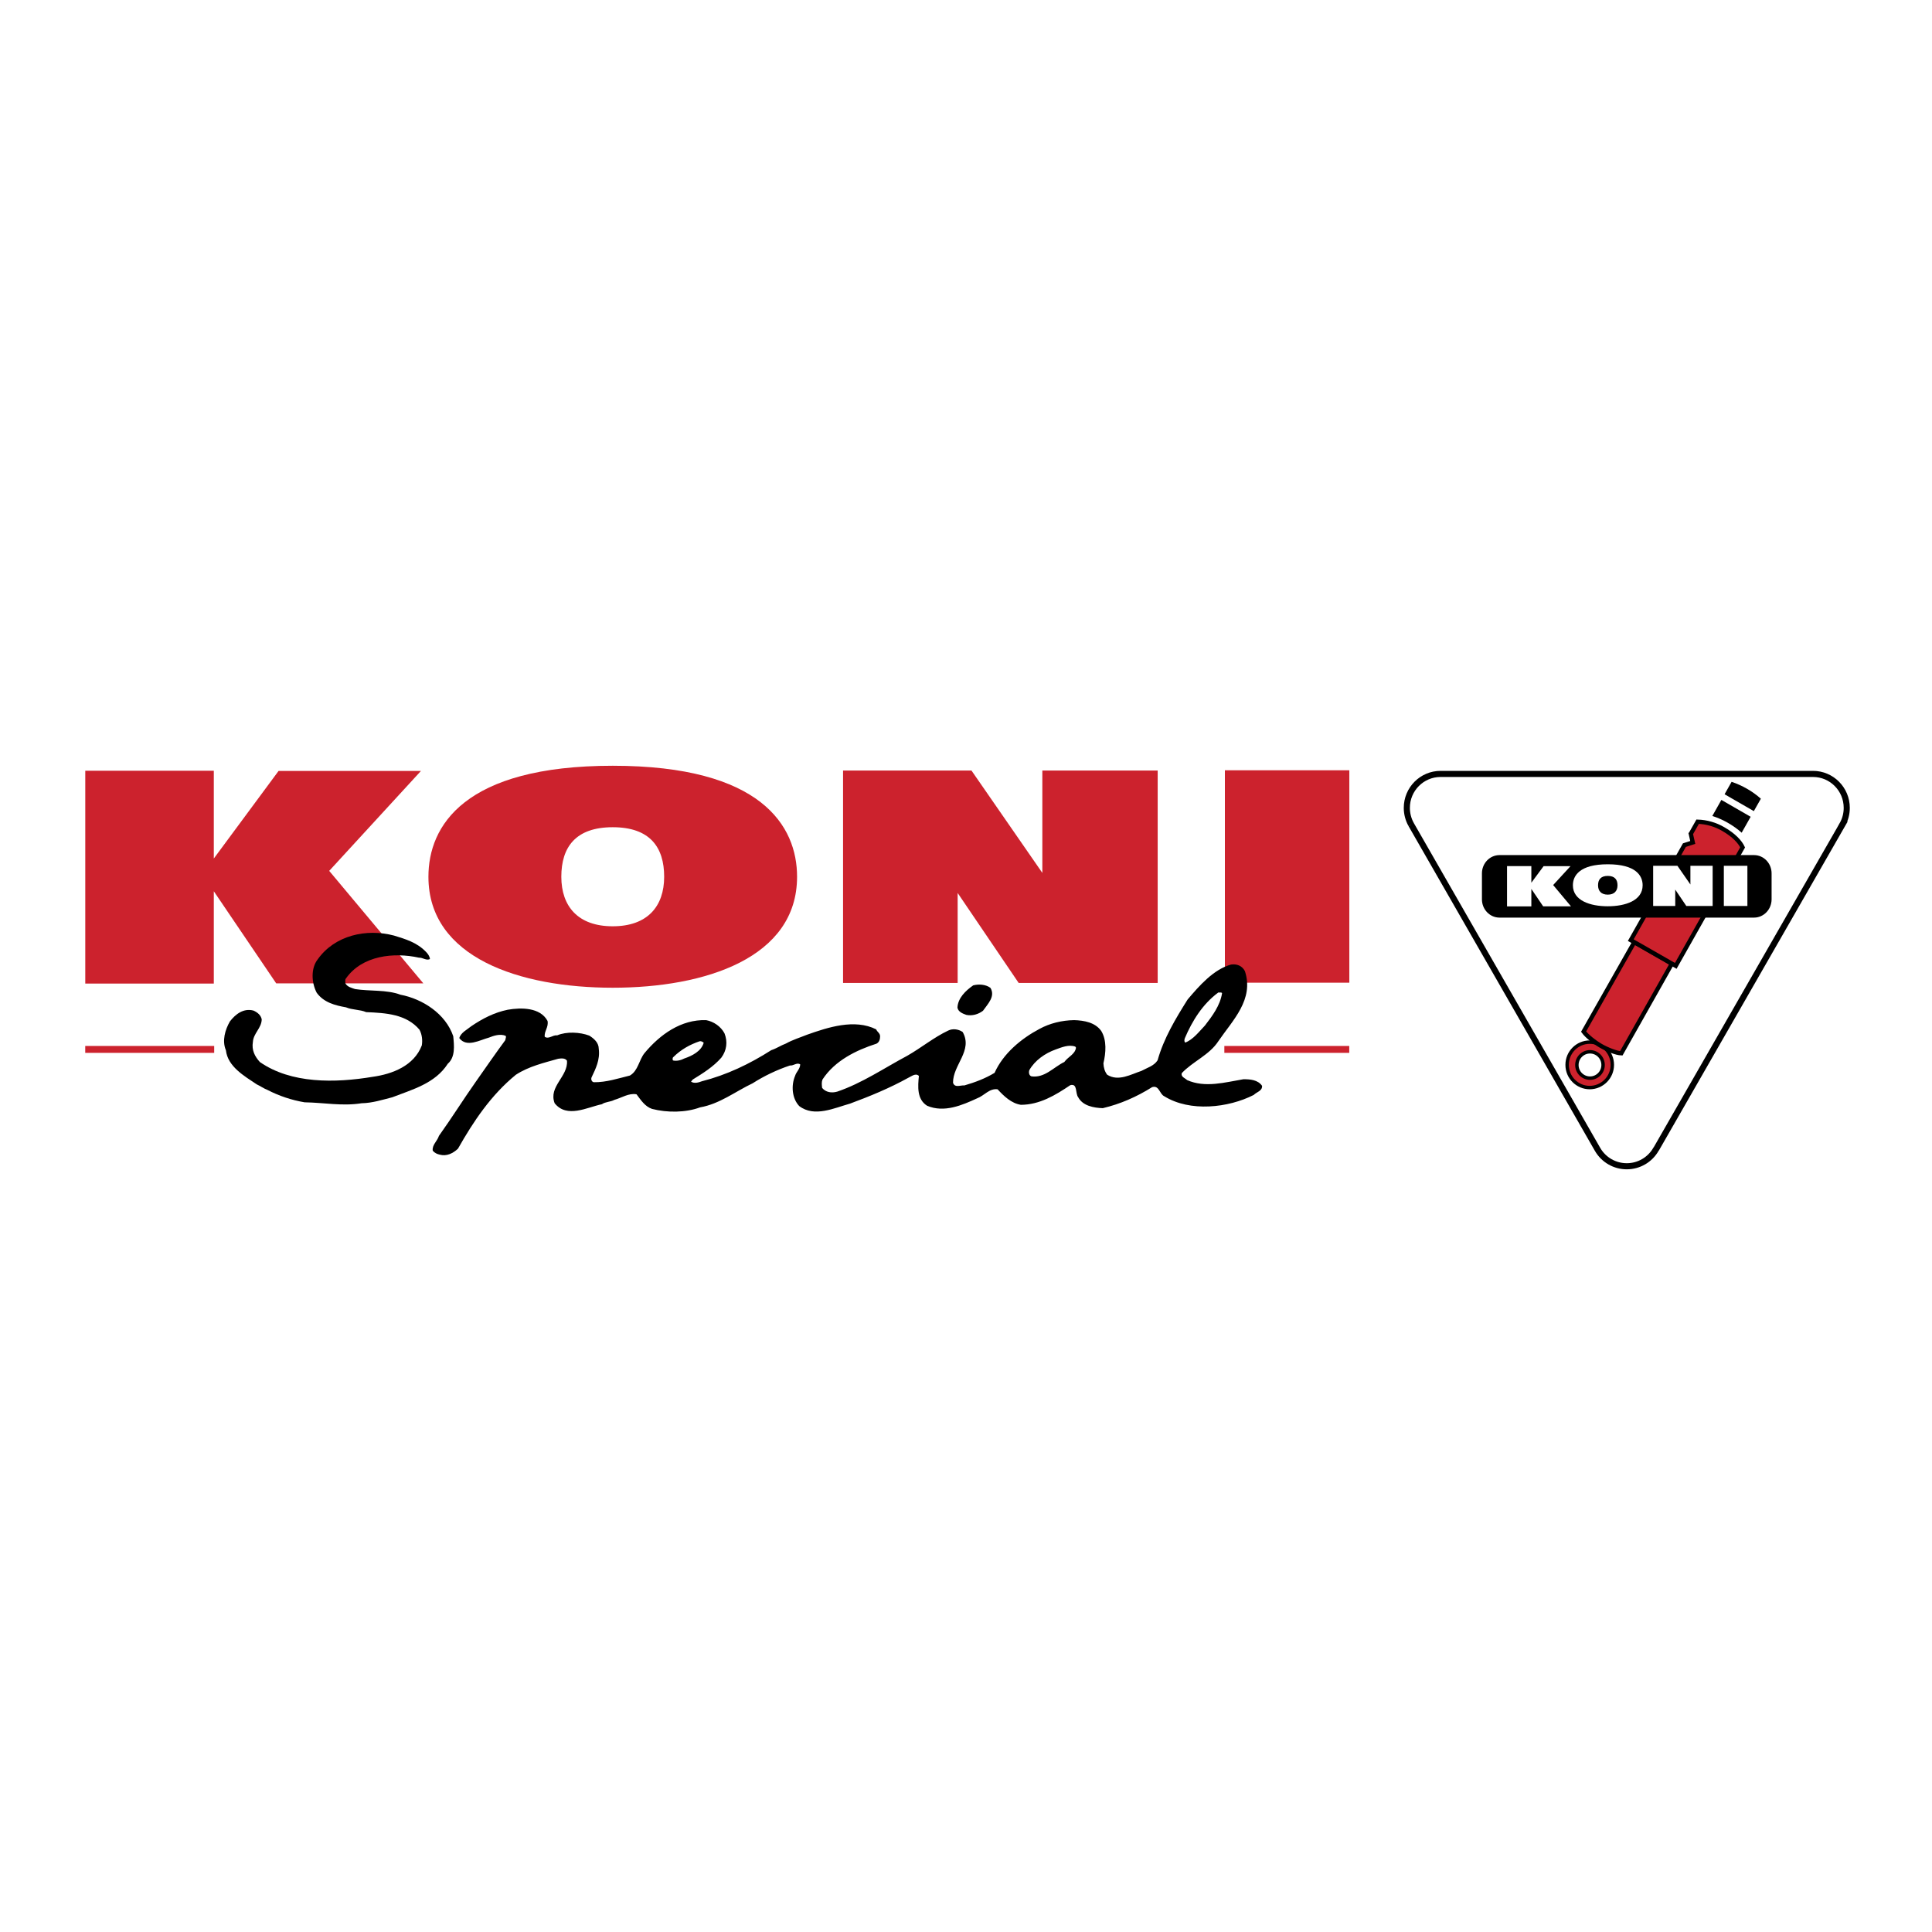
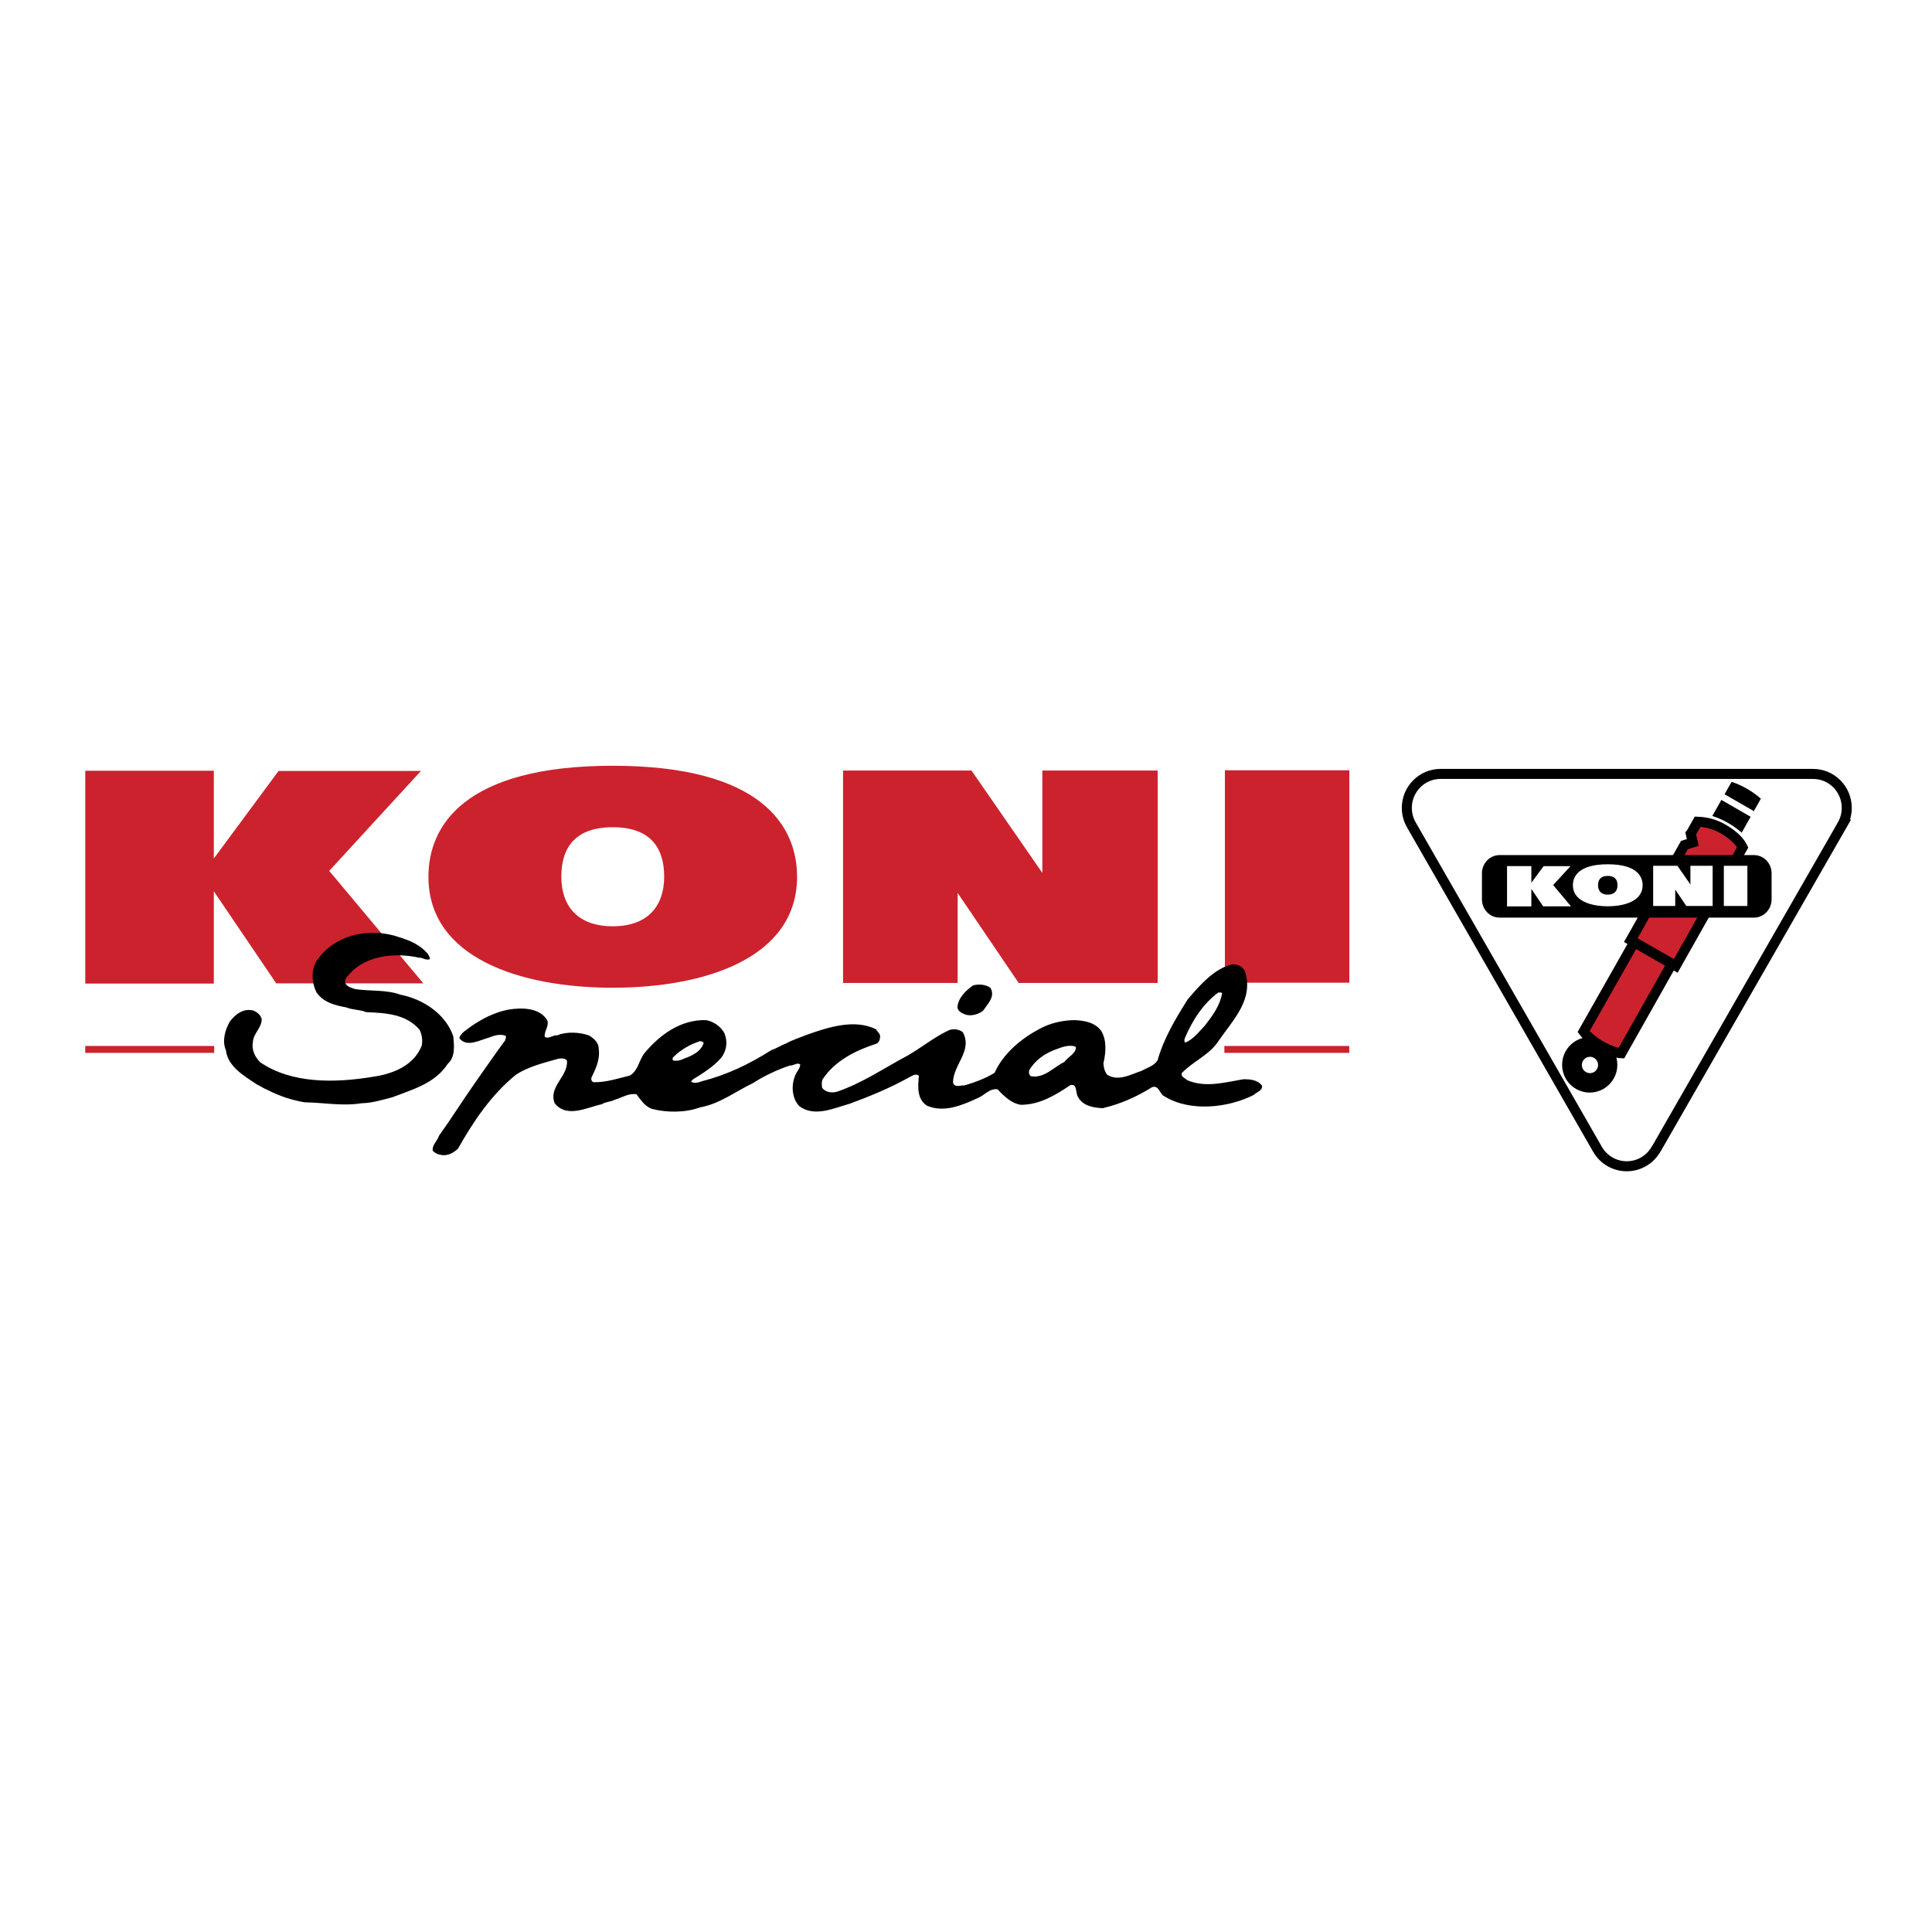
<svg xmlns="http://www.w3.org/2000/svg" width="2500" height="2500" viewBox="0 0 192.756 192.756">
  <path fillRule="evenodd" clipRule="evenodd" fill="#fff" d="M0 0h192.756v192.756H0V0z" />
  <path d="M140.795 82.271l-.002-.005a3.401 3.401 0 0 1-.434-1.665c0-1.87 1.506-3.387 3.367-3.387h37.158c1.859 0 3.367 1.517 3.367 3.387 0 .608-.158 1.179-.438 1.671h.002L165.27 114.59l-.053.074a3.356 3.356 0 0 1-4.6 1.239 3.37 3.37 0 0 1-1.221-1.218v.001l-18.601-32.415z" fillRule="evenodd" clipRule="evenodd" fill="#fff" />
-   <path d="M140.795 82.271l-.002-.005a3.401 3.401 0 0 1-.434-1.665c0-1.87 1.506-3.387 3.367-3.387h37.158c1.859 0 3.367 1.517 3.367 3.387 0 .608-.158 1.179-.438 1.671h.002L165.27 114.59l-.053.074a3.357 3.357 0 0 1-5.821.021v.001l-18.601-32.415" fill="none" stroke="#000" stroke-width=".609" stroke-miterlimit="2.613" />
-   <path d="M157.326 106.253c0-.726.584-1.315 1.307-1.315s1.307.59 1.307 1.315c0 .727-.584 1.315-1.307 1.314a1.309 1.309 0 0 1-1.307-1.314zm1.279 2.254a2.263 2.263 0 0 0 2.256-2.269 2.261 2.261 0 0 0-2.256-2.266 2.26 2.26 0 0 0-2.252 2.266 2.261 2.261 0 0 0 2.252 2.269z" fillRule="evenodd" clipRule="evenodd" fill="#cc222d" stroke="#000" stroke-width=".342" stroke-miterlimit="2.613" />
-   <path d="M166.805 96.145l-5.047 8.942c-.494-.013-1.426-.391-2.033-.739-.604-.347-1.381-.95-1.729-1.425l5.059-8.926 3.75 2.148z" fillRule="evenodd" clipRule="evenodd" fill="#cc222d" stroke="#000" stroke-width=".427" stroke-miterlimit="2.613" />
-   <path d="M173.182 85.75l-.881.249.242.883-5.352 9.484-4.488-2.568 5.35-9.48.834-.268-.195-.863c.006-.006-.004.008 0 0 .271-.477.635-1.124.682-1.206a5.41 5.41 0 0 1 2.553.734c1.064.608 1.68 1.286 1.936 1.829l-.681 1.206z" fillRule="evenodd" clipRule="evenodd" fill="#cc222d" stroke="#000" stroke-width=".427" stroke-miterlimit="2.613" />
+   <path d="M140.795 82.271l-.002-.005a3.401 3.401 0 0 1-.434-1.665c0-1.87 1.506-3.387 3.367-3.387h37.158c1.859 0 3.367 1.517 3.367 3.387 0 .608-.158 1.179-.438 1.671h.002L165.27 114.59l-.053.074a3.357 3.357 0 0 1-5.821.021v.001l-18.601-32.415" fill="none" stroke="#000" strokeWidth=".609" stroke-miterlimit="2.613" />
+   <path d="M157.326 106.253c0-.726.584-1.315 1.307-1.315s1.307.59 1.307 1.315c0 .727-.584 1.315-1.307 1.314a1.309 1.309 0 0 1-1.307-1.314zm1.279 2.254a2.263 2.263 0 0 0 2.256-2.269 2.261 2.261 0 0 0-2.256-2.266 2.26 2.26 0 0 0-2.252 2.266 2.261 2.261 0 0 0 2.252 2.269z" fillRule="evenodd" clipRule="evenodd" fill="#cc222d" stroke="#000" strokeWidth=".342" stroke-miterlimit="2.613" />
+   <path d="M166.805 96.145l-5.047 8.942c-.494-.013-1.426-.391-2.033-.739-.604-.347-1.381-.95-1.729-1.425l5.059-8.926 3.75 2.148z" fillRule="evenodd" clipRule="evenodd" fill="#cc222d" stroke="#000" strokeWidth=".427" stroke-miterlimit="2.613" />
+   <path d="M173.182 85.75l-.881.249.242.883-5.352 9.484-4.488-2.568 5.35-9.48.834-.268-.195-.863c.006-.006-.004.008 0 0 .271-.477.635-1.124.682-1.206a5.41 5.41 0 0 1 2.553.734c1.064.608 1.68 1.286 1.936 1.829l-.681 1.206z" fillRule="evenodd" clipRule="evenodd" fill="#cc222d" stroke="#000" strokeWidth=".427" stroke-miterlimit="2.613" />
  <path d="M172.377 82.086c.51.293.982.626 1.389.992l.898-1.588-2.922-1.682-.902 1.601a8.14 8.14 0 0 1 1.537.677zM174.303 78.697a8.48 8.48 0 0 0-1.541-.694l-.701 1.24 2.92 1.682.701-1.238a8.335 8.335 0 0 0-1.379-.99zM176.752 89.723c0 1.008-.783 1.827-1.752 1.827h-25.395c-.967 0-1.752-.818-1.752-1.827v-2.585c0-1.009.785-1.825 1.752-1.825H175c.969 0 1.752.816 1.752 1.825v2.585z" fillRule="evenodd" clipRule="evenodd" />
  <path d="M159.438 88.325c-.002-.559.268-.936.969-.936.703 0 .973.377.973.936 0 .557-.314.934-.973.934-.657 0-.971-.378-.969-.934zm-2.51 0c0 1.531 1.732 2.094 3.479 2.094 1.748 0 3.479-.563 3.479-2.094 0-.958-.672-2.096-3.479-2.096-2.805 0-3.479 1.137-3.479 2.096zM164.936 86.381h2.421l1.311 1.887h-.016v-1.887h2.219v4.011h-2.625l-1.105-1.635-.002.002v1.633h-2.203v-4.011zM171.988 86.381h2.35v4.011h-2.35v-4.011zM156.736 90.425l-1.777-2.123 1.732-1.886h-2.685l-1.223 1.653v-1.657h-2.426v4.017h2.426v-1.741l1.178 1.737h2.775z" fillRule="evenodd" clipRule="evenodd" fill="#fff" />
  <path d="M56.003 87.474c0-2.948 1.421-4.942 5.13-4.942 3.71 0 5.131 1.994 5.131 4.942 0 2.946-1.658 4.941-5.131 4.941-3.472 0-5.13-1.995-5.13-4.941zm-13.259 0c0 8.096 9.155 11.072 18.39 11.072 9.235 0 18.39-2.976 18.39-11.072 0-5.061-3.552-11.074-18.39-11.074-14.839 0-18.39 6.013-18.39 11.074zM122.207 76.849h12.416v21.194h-12.416V76.849zM84.112 76.876h12.812l7.07 10.213V76.876h11.508v21.193h-13.869l-6.088-8.977v8.977H84.112V76.876zM42.236 98.109l-9.391-11.222L42 76.916H27.794l-6.462 8.739v-8.76H8.508v21.237h12.824V88.92l6.225 9.189h14.679zM8.504 105.046H21.37v-.689H8.504v.689zM122.154 105.046h12.461v-.689h-12.461v.689z" fillRule="evenodd" clipRule="evenodd" fill="#cc222d" />
  <path d="M42.489 94.956c.195.197.372.426.408.73-.371.18-.708-.158-1.099-.14-2.482-.546-5.654-.236-7.277 2.067-.125.126-.053.304-.07.481.196.374.621.462.975.586 1.455.229 3.155.046 4.52.56 2.217.423 4.507 1.896 5.274 4.141.091.944.218 2.086-.542 2.747-1.271 1.981-3.557 2.576-5.54 3.348-.991.251-1.982.575-3.063.595-1.931.309-3.705-.062-5.69-.094a12.628 12.628 0 0 1-3.706-1.238c-.372-.141-.709-.39-1.063-.551-1.243-.833-2.894-1.775-3.075-3.396-.41-.962-.076-2.067.4-2.889.565-.731 1.362-1.339 2.354-1.076.39.179.729.445.817.873-.015.873-.828 1.393-.88 2.247-.141.84.198 1.462.696 2.013 3.124 2.168 7.483 2.104 11.273 1.471 1.948-.273 4.109-1.098 4.883-3.132.087-.534.016-1.105-.234-1.568-1.314-1.548-3.335-1.667-5.32-1.751-.621-.267-1.383-.211-2.003-.477-1.082-.192-2.218-.477-2.928-1.455-.517-.979-.609-2.424.099-3.334 1.713-2.411 4.865-3.096 7.613-2.372 1.153.352 2.288.69 3.178 1.614zM98.816 98.558c.514.854-.264 1.604-.74 2.283-.459.357-1.078.537-1.664.414-.354-.123-.816-.301-.888-.729.051-.963.828-1.697 1.571-2.215.532-.142 1.241-.109 1.721.247z" fillRule="evenodd" clipRule="evenodd" />
  <path d="M124.205 96.89c.928 2.833-1.211 4.888-2.641 6.978-.9 1.393-2.547 2.021-3.66 3.2-.107.375.338.497.533.693 1.809.798 3.775.224 5.617-.085.672-.002 1.436.05 1.863.655.037.516-.531.606-.832.911-2.531 1.29-6.357 1.728-8.93.129-.479-.23-.5-1.122-1.209-.906-1.539.966-3.166 1.683-4.92 2.097-.906-.031-1.988-.227-2.449-1.08-.318-.392-.039-1.428-.801-1.211-1.484 1.003-3.061 1.951-4.922 1.956-.939-.142-1.686-.853-2.324-1.546-.814-.123-1.346.645-2.035.896-1.486.683-3.293 1.471-4.995.745-1.03-.641-.927-1.923-.822-2.976-.32-.321-.728.037-1.046.18-1.875 1.04-3.841 1.847-5.824 2.582-1.558.433-3.558 1.399-5.068.245-.729-.767-.82-2.05-.415-3.013.123-.41.495-.679.512-1.144-.32-.23-.656.146-1.029.11a16.895 16.895 0 0 0-3.717 1.773c-1.734.825-3.291 2.06-5.239 2.402-1.453.538-3.296.543-4.802.153-.71-.247-1.101-.87-1.546-1.457-.78-.142-1.487.359-2.213.559-.389.214-.885.18-1.24.431-1.471.306-3.486 1.434-4.713-.095-.643-1.675 1.357-2.659 1.229-4.248-.195-.284-.584-.229-.867-.193-1.452.414-2.94.757-4.232 1.598-2.477 2.021-4.242 4.663-5.777 7.377-.495.464-1.132.786-1.824.592-.247-.054-.495-.159-.691-.391-.09-.569.458-.963.616-1.481 1.325-1.855 2.401-3.589 3.673-5.393.954-1.356 1.977-2.839 2.95-4.159-.001-.144.123-.286.034-.429-.55-.231-1.188-.015-1.683.182-.886.234-2.213 1.021-2.942.043.158-.553.778-.84 1.185-1.178 1.132-.772 2.318-1.38 3.647-1.65 1.345-.235 3.242-.239 3.972 1.113.125.624-.352 1.035-.279 1.587.407.268.779-.197 1.24-.145.938-.396 2.267-.327 3.206.027.481.302.941.711.943 1.316.145 1.104-.314 1.997-.719 2.854-.072.178.001.445.231.48 1.241.016 2.427-.381 3.597-.668.832-.483.898-1.554 1.466-2.25 1.536-1.841 3.641-3.359 6.141-3.277.745.141 1.454.62 1.828 1.314.338.854.216 1.711-.312 2.427-.814.928-1.857 1.57-2.85 2.182l-.176.214c.32.213.763.087 1.081-.038 2.48-.631 4.763-1.724 6.923-3.102.549-.18.938-.467 1.469-.664.672-.375 1.398-.592 2.106-.879 2.071-.735 4.746-1.615 6.893-.533.107.268.39.374.392.694 0 .304-.088.588-.354.731-2.018.647-4.161 1.687-5.395 3.579-.106.286-.07.535-.035.838.373.444.94.532 1.508.37 2.479-.843 4.671-2.346 6.992-3.582 1.379-.786 2.636-1.825 4.068-2.505.46-.233 1.046-.146 1.454.138 1.049 1.852-.983 3.283-.962 5.065.178.534.727.23 1.135.265 1.045-.306 2.07-.682 3.01-1.255.861-1.928 2.648-3.411 4.471-4.379 1.045-.571 2.25-.861 3.473-.881.992.033 2.092.226 2.697 1.08.568.927.465 2.192.219 3.227.018.428.127.821.375 1.14 1.119.711 2.375-.041 3.418-.382.551-.305 1.242-.484 1.611-1.056.615-2.195 1.797-4.158 2.998-6.069 1.166-1.375 2.582-3.002 4.332-3.486.601-.087 1.115.141 1.382.658zm-2.652 2.129c-1.557 1.145-2.6 2.823-3.338 4.554-.053.143-.088.339.037.445.795-.306 1.379-1.091 1.963-1.698.742-.964 1.518-2 1.711-3.23-.072-.125-.25-.036-.373-.071zm-51.751 4.868c-.955.323-1.841.808-2.619 1.575-.105.071-.089.285-.035.34.354.087.796-.021 1.133-.2.744-.251 1.7-.717 1.928-1.573-.124-.089-.249-.178-.407-.142zm37.479.532c-.654-.23-1.363.073-1.965.29-1.045.376-2.055 1.074-2.619 2.056-.088.252-.016.554.215.624 1.328.176 2.195-.914 3.275-1.434.389-.537 1.078-.77 1.166-1.43l-.072-.106z" fillRule="evenodd" clipRule="evenodd" />
</svg>
